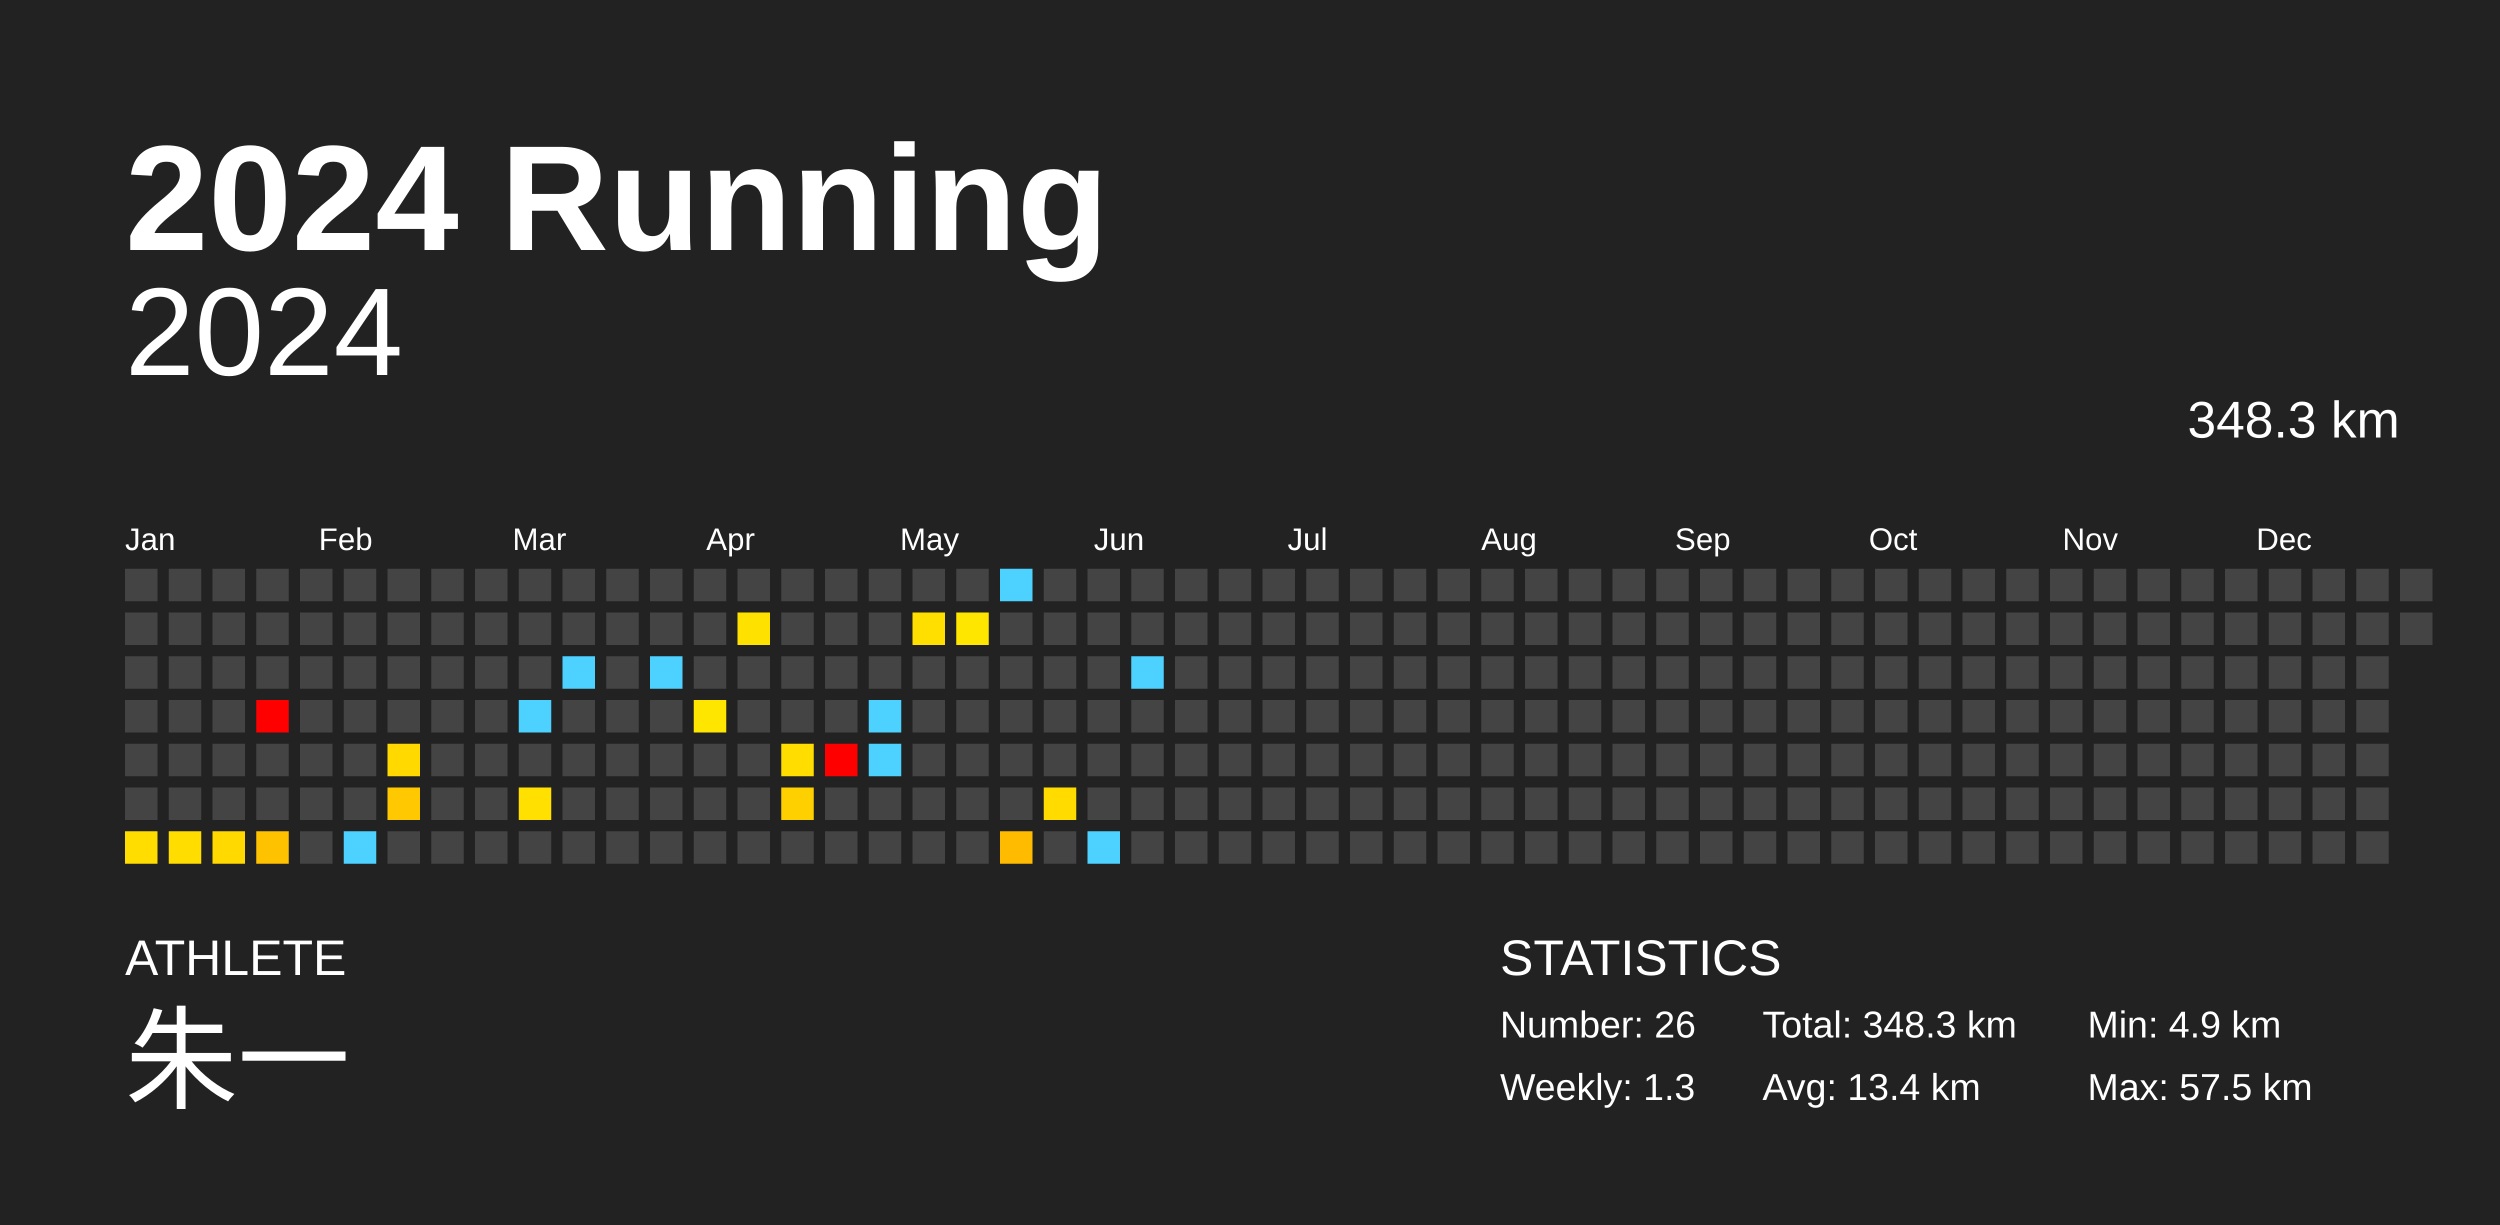
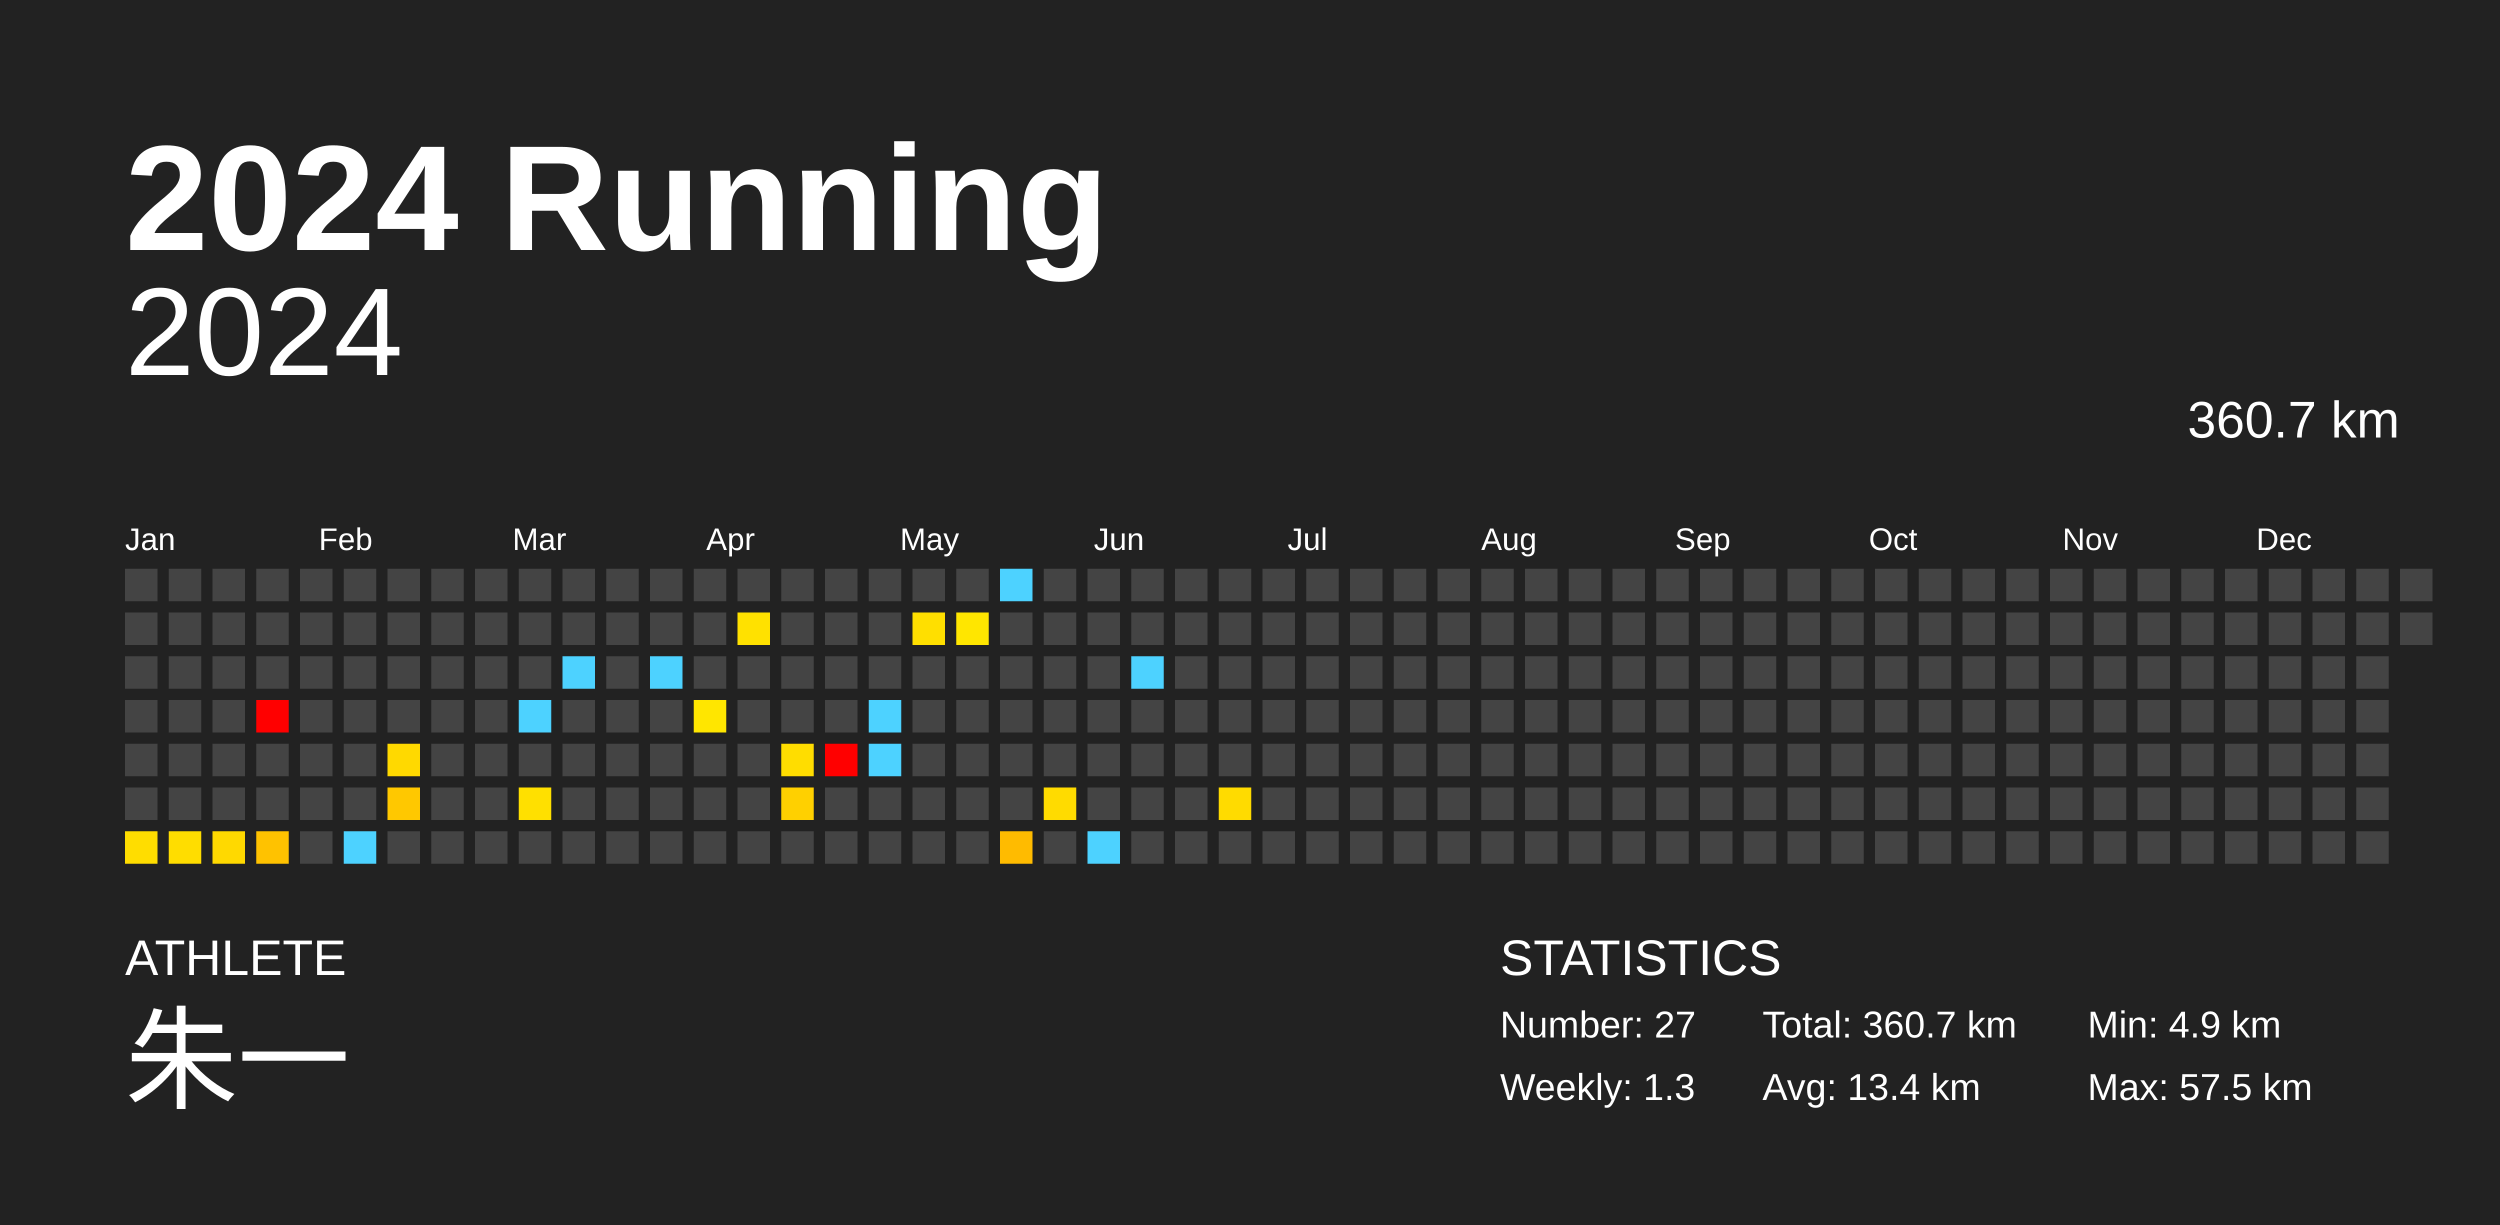
<svg xmlns="http://www.w3.org/2000/svg" baseProfile="full" height="98mm" version="1.1" viewBox="0,0,200,98" width="200mm">
  <defs />
  <rect fill="#222222" height="98" width="200" x="0" y="0" />
  <text fill="#FFFFFF" style="font-size:12px; font-family:Arial; font-weight:bold;" x="10" y="20">2024 Running</text>
  <text fill="#FFFFFF" style="font-size:4px; font-family:Arial" x="10" y="78">ATHLETE</text>
  <text fill="#FFFFFF" style="font-size:9px; font-family:Arial" x="10" y="88">朱一</text>
  <text fill="#FFFFFF" style="font-size:4px; font-family:Arial" x="120" y="78">STATISTICS</text>
-   <text fill="#FFFFFF" style="font-size:3px; font-family:Arial" x="120" y="83">Number: 26</text>
+   <text fill="#FFFFFF" style="font-size:3px; font-family:Arial" x="120" y="83">Number: 27</text>
  <text fill="#FFFFFF" style="font-size:3px; font-family:Arial" x="120" y="88">Weekly: 1.3</text>
-   <text fill="#FFFFFF" style="font-size:3px; font-family:Arial" x="141" y="83">Total: 348.3 km</text>
+   <text fill="#FFFFFF" style="font-size:3px; font-family:Arial" x="141" y="83">Total: 360.7 km</text>
  <text fill="#FFFFFF" style="font-size:3px; font-family:Arial" x="141" y="88">Avg: 13.4 km</text>
  <text fill="#FFFFFF" style="font-size:3px; font-family:Arial" x="167" y="83">Min: 4.9 km</text>
  <text fill="#FFFFFF" style="font-size:3px; font-family:Arial" x="167" y="88">Max: 57.5 km</text>
  <text alignment-baseline="hanging" fill="#FFFFFF" style="font-size:10.0px; font-family:Arial;" x="10" y="30">2024</text>
-   <text alignment-baseline="hanging" fill="#FFFFFF" style="font-size:4.125px; font-family:Arial;" x="175" y="35">348.3 km</text>
+   <text alignment-baseline="hanging" fill="#FFFFFF" style="font-size:4.125px; font-family:Arial;" x="175" y="35">360.7 km</text>
  <text fill="#FFFFFF" style="font-size:2.5px; font-family:Arial" x="10.0" y="44">Jan</text>
  <text fill="#FFFFFF" style="font-size:2.5px; font-family:Arial" x="25.5" y="44">Feb</text>
  <text fill="#FFFFFF" style="font-size:2.5px; font-family:Arial" x="41.0" y="44">Mar</text>
  <text fill="#FFFFFF" style="font-size:2.5px; font-family:Arial" x="56.5" y="44">Apr</text>
  <text fill="#FFFFFF" style="font-size:2.5px; font-family:Arial" x="72.0" y="44">May</text>
  <text fill="#FFFFFF" style="font-size:2.5px; font-family:Arial" x="87.5" y="44">Jun</text>
  <text fill="#FFFFFF" style="font-size:2.5px; font-family:Arial" x="103.0" y="44">Jul</text>
  <text fill="#FFFFFF" style="font-size:2.5px; font-family:Arial" x="118.5" y="44">Aug</text>
  <text fill="#FFFFFF" style="font-size:2.5px; font-family:Arial" x="134.0" y="44">Sep</text>
  <text fill="#FFFFFF" style="font-size:2.5px; font-family:Arial" x="149.5" y="44">Oct</text>
  <text fill="#FFFFFF" style="font-size:2.5px; font-family:Arial" x="165.0" y="44">Nov</text>
  <text fill="#FFFFFF" style="font-size:2.5px; font-family:Arial" x="180.5" y="44">Dec</text>
  <rect fill="#444444" height="2.6" width="2.6" x="10.0" y="45.5" />
  <rect fill="#444444" height="2.6" width="2.6" x="10.0" y="49.0" />
  <rect fill="#444444" height="2.6" width="2.6" x="10.0" y="52.5" />
  <rect fill="#444444" height="2.6" width="2.6" x="10.0" y="56.0" />
  <rect fill="#444444" height="2.6" width="2.6" x="10.0" y="59.5" />
  <rect fill="#444444" height="2.6" width="2.6" x="10.0" y="63.0" />
  <rect fill="#ffdd00" height="2.6" width="2.6" x="10.0" y="66.5" />
  <rect fill="#444444" height="2.6" width="2.6" x="13.5" y="45.5" />
  <rect fill="#444444" height="2.6" width="2.6" x="13.5" y="49.0" />
  <rect fill="#444444" height="2.6" width="2.6" x="13.5" y="52.5" />
  <rect fill="#444444" height="2.6" width="2.6" x="13.5" y="56.0" />
  <rect fill="#444444" height="2.6" width="2.6" x="13.5" y="59.5" />
  <rect fill="#444444" height="2.6" width="2.6" x="13.5" y="63.0" />
  <rect fill="#ffdd00" height="2.6" width="2.6" x="13.5" y="66.5" />
  <rect fill="#444444" height="2.6" width="2.6" x="17.0" y="45.5" />
  <rect fill="#444444" height="2.6" width="2.6" x="17.0" y="49.0" />
  <rect fill="#444444" height="2.6" width="2.6" x="17.0" y="52.5" />
  <rect fill="#444444" height="2.6" width="2.6" x="17.0" y="56.0" />
  <rect fill="#444444" height="2.6" width="2.6" x="17.0" y="59.5" />
  <rect fill="#444444" height="2.6" width="2.6" x="17.0" y="63.0" />
  <rect fill="#ffd900" height="2.6" width="2.6" x="17.0" y="66.5" />
  <rect fill="#444444" height="2.6" width="2.6" x="20.5" y="45.5" />
  <rect fill="#444444" height="2.6" width="2.6" x="20.5" y="49.0" />
  <rect fill="#444444" height="2.6" width="2.6" x="20.5" y="52.5" />
  <rect fill="red" height="2.6" width="2.6" x="20.5" y="56.0" />
  <rect fill="#444444" height="2.6" width="2.6" x="20.5" y="59.5" />
  <rect fill="#444444" height="2.6" width="2.6" x="20.5" y="63.0" />
  <rect fill="#ffc200" height="2.6" width="2.6" x="20.5" y="66.5" />
  <rect fill="#444444" height="2.6" width="2.6" x="24.0" y="45.5" />
  <rect fill="#444444" height="2.6" width="2.6" x="24.0" y="49.0" />
  <rect fill="#444444" height="2.6" width="2.6" x="24.0" y="52.5" />
  <rect fill="#444444" height="2.6" width="2.6" x="24.0" y="56.0" />
  <rect fill="#444444" height="2.6" width="2.6" x="24.0" y="59.5" />
  <rect fill="#444444" height="2.6" width="2.6" x="24.0" y="63.0" />
  <rect fill="#444444" height="2.6" width="2.6" x="24.0" y="66.5" />
  <rect fill="#444444" height="2.6" width="2.6" x="27.5" y="45.5" />
  <rect fill="#444444" height="2.6" width="2.6" x="27.5" y="49.0" />
  <rect fill="#444444" height="2.6" width="2.6" x="27.5" y="52.5" />
  <rect fill="#444444" height="2.6" width="2.6" x="27.5" y="56.0" />
  <rect fill="#444444" height="2.6" width="2.6" x="27.5" y="59.5" />
  <rect fill="#444444" height="2.6" width="2.6" x="27.5" y="63.0" />
  <rect fill="#4dd2ff" height="2.6" width="2.6" x="27.5" y="66.5" />
  <rect fill="#444444" height="2.6" width="2.6" x="31.0" y="45.5" />
  <rect fill="#444444" height="2.6" width="2.6" x="31.0" y="49.0" />
  <rect fill="#444444" height="2.6" width="2.6" x="31.0" y="52.5" />
  <rect fill="#444444" height="2.6" width="2.6" x="31.0" y="56.0" />
  <rect fill="#ffd900" height="2.6" width="2.6" x="31.0" y="59.5" />
  <rect fill="#ffc800" height="2.6" width="2.6" x="31.0" y="63.0" />
  <rect fill="#444444" height="2.6" width="2.6" x="31.0" y="66.5" />
  <rect fill="#444444" height="2.6" width="2.6" x="34.5" y="45.5" />
  <rect fill="#444444" height="2.6" width="2.6" x="34.5" y="49.0" />
  <rect fill="#444444" height="2.6" width="2.6" x="34.5" y="52.5" />
  <rect fill="#444444" height="2.6" width="2.6" x="34.5" y="56.0" />
  <rect fill="#444444" height="2.6" width="2.6" x="34.5" y="59.5" />
  <rect fill="#444444" height="2.6" width="2.6" x="34.5" y="63.0" />
  <rect fill="#444444" height="2.6" width="2.6" x="34.5" y="66.5" />
  <rect fill="#444444" height="2.6" width="2.6" x="38.0" y="45.5" />
  <rect fill="#444444" height="2.6" width="2.6" x="38.0" y="49.0" />
  <rect fill="#444444" height="2.6" width="2.6" x="38.0" y="52.5" />
  <rect fill="#444444" height="2.6" width="2.6" x="38.0" y="56.0" />
  <rect fill="#444444" height="2.6" width="2.6" x="38.0" y="59.5" />
  <rect fill="#444444" height="2.6" width="2.6" x="38.0" y="63.0" />
  <rect fill="#444444" height="2.6" width="2.6" x="38.0" y="66.5" />
  <rect fill="#444444" height="2.6" width="2.6" x="41.5" y="45.5" />
  <rect fill="#444444" height="2.6" width="2.6" x="41.5" y="49.0" />
  <rect fill="#444444" height="2.6" width="2.6" x="41.5" y="52.5" />
  <rect fill="#4dd2ff" height="2.6" width="2.6" x="41.5" y="56.0" />
  <rect fill="#444444" height="2.6" width="2.6" x="41.5" y="59.5" />
  <rect fill="#ffe000" height="2.6" width="2.6" x="41.5" y="63.0" />
  <rect fill="#444444" height="2.6" width="2.6" x="41.5" y="66.5" />
  <rect fill="#444444" height="2.6" width="2.6" x="45.0" y="45.5" />
  <rect fill="#444444" height="2.6" width="2.6" x="45.0" y="49.0" />
  <rect fill="#4dd2ff" height="2.6" width="2.6" x="45.0" y="52.5" />
  <rect fill="#444444" height="2.6" width="2.6" x="45.0" y="56.0" />
  <rect fill="#444444" height="2.6" width="2.6" x="45.0" y="59.5" />
  <rect fill="#444444" height="2.6" width="2.6" x="45.0" y="63.0" />
  <rect fill="#444444" height="2.6" width="2.6" x="45.0" y="66.5" />
  <rect fill="#444444" height="2.6" width="2.6" x="48.5" y="45.5" />
  <rect fill="#444444" height="2.6" width="2.6" x="48.5" y="49.0" />
  <rect fill="#444444" height="2.6" width="2.6" x="48.5" y="52.5" />
  <rect fill="#444444" height="2.6" width="2.6" x="48.5" y="56.0" />
  <rect fill="#444444" height="2.6" width="2.6" x="48.5" y="59.5" />
  <rect fill="#444444" height="2.6" width="2.6" x="48.5" y="63.0" />
  <rect fill="#444444" height="2.6" width="2.6" x="48.5" y="66.5" />
  <rect fill="#444444" height="2.6" width="2.6" x="52.0" y="45.5" />
  <rect fill="#444444" height="2.6" width="2.6" x="52.0" y="49.0" />
  <rect fill="#4dd2ff" height="2.6" width="2.6" x="52.0" y="52.5" />
  <rect fill="#444444" height="2.6" width="2.6" x="52.0" y="56.0" />
  <rect fill="#444444" height="2.6" width="2.6" x="52.0" y="59.5" />
  <rect fill="#444444" height="2.6" width="2.6" x="52.0" y="63.0" />
  <rect fill="#444444" height="2.6" width="2.6" x="52.0" y="66.5" />
  <rect fill="#444444" height="2.6" width="2.6" x="55.5" y="45.5" />
  <rect fill="#444444" height="2.6" width="2.6" x="55.5" y="49.0" />
  <rect fill="#444444" height="2.6" width="2.6" x="55.5" y="52.5" />
  <rect fill="#ffe600" height="2.6" width="2.6" x="55.5" y="56.0" />
  <rect fill="#444444" height="2.6" width="2.6" x="55.5" y="59.5" />
  <rect fill="#444444" height="2.6" width="2.6" x="55.5" y="63.0" />
  <rect fill="#444444" height="2.6" width="2.6" x="55.5" y="66.5" />
  <rect fill="#444444" height="2.6" width="2.6" x="59.0" y="45.5" />
  <rect fill="#ffe100" height="2.6" width="2.6" x="59.0" y="49.0" />
  <rect fill="#444444" height="2.6" width="2.6" x="59.0" y="52.5" />
  <rect fill="#444444" height="2.6" width="2.6" x="59.0" y="56.0" />
  <rect fill="#444444" height="2.6" width="2.6" x="59.0" y="59.5" />
  <rect fill="#444444" height="2.6" width="2.6" x="59.0" y="63.0" />
  <rect fill="#444444" height="2.6" width="2.6" x="59.0" y="66.5" />
  <rect fill="#444444" height="2.6" width="2.6" x="62.5" y="45.5" />
  <rect fill="#444444" height="2.6" width="2.6" x="62.5" y="49.0" />
  <rect fill="#444444" height="2.6" width="2.6" x="62.5" y="52.5" />
  <rect fill="#444444" height="2.6" width="2.6" x="62.5" y="56.0" />
  <rect fill="#ffdd00" height="2.6" width="2.6" x="62.5" y="59.5" />
  <rect fill="#ffd000" height="2.6" width="2.6" x="62.5" y="63.0" />
  <rect fill="#444444" height="2.6" width="2.6" x="62.5" y="66.5" />
  <rect fill="#444444" height="2.6" width="2.6" x="66.0" y="45.5" />
  <rect fill="#444444" height="2.6" width="2.6" x="66.0" y="49.0" />
  <rect fill="#444444" height="2.6" width="2.6" x="66.0" y="52.5" />
  <rect fill="#444444" height="2.6" width="2.6" x="66.0" y="56.0" />
  <rect fill="red" height="2.6" width="2.6" x="66.0" y="59.5" />
  <rect fill="#444444" height="2.6" width="2.6" x="66.0" y="63.0" />
  <rect fill="#444444" height="2.6" width="2.6" x="66.0" y="66.5" />
  <rect fill="#444444" height="2.6" width="2.6" x="69.5" y="45.5" />
  <rect fill="#444444" height="2.6" width="2.6" x="69.5" y="49.0" />
  <rect fill="#444444" height="2.6" width="2.6" x="69.5" y="52.5" />
  <rect fill="#4dd2ff" height="2.6" width="2.6" x="69.5" y="56.0" />
  <rect fill="#4dd2ff" height="2.6" width="2.6" x="69.5" y="59.5" />
  <rect fill="#444444" height="2.6" width="2.6" x="69.5" y="63.0" />
  <rect fill="#444444" height="2.6" width="2.6" x="69.5" y="66.5" />
  <rect fill="#444444" height="2.6" width="2.6" x="73.0" y="45.5" />
  <rect fill="#ffdf00" height="2.6" width="2.6" x="73.0" y="49.0" />
  <rect fill="#444444" height="2.6" width="2.6" x="73.0" y="52.5" />
  <rect fill="#444444" height="2.6" width="2.6" x="73.0" y="56.0" />
  <rect fill="#444444" height="2.6" width="2.6" x="73.0" y="59.5" />
  <rect fill="#444444" height="2.6" width="2.6" x="73.0" y="63.0" />
  <rect fill="#444444" height="2.6" width="2.6" x="73.0" y="66.5" />
  <rect fill="#444444" height="2.6" width="2.6" x="76.5" y="45.5" />
  <rect fill="#ffe600" height="2.6" width="2.6" x="76.5" y="49.0" />
  <rect fill="#444444" height="2.6" width="2.6" x="76.5" y="52.5" />
  <rect fill="#444444" height="2.6" width="2.6" x="76.5" y="56.0" />
  <rect fill="#444444" height="2.6" width="2.6" x="76.5" y="59.5" />
  <rect fill="#444444" height="2.6" width="2.6" x="76.5" y="63.0" />
  <rect fill="#444444" height="2.6" width="2.6" x="76.5" y="66.5" />
  <rect fill="#4dd2ff" height="2.6" width="2.6" x="80.0" y="45.5" />
  <rect fill="#444444" height="2.6" width="2.6" x="80.0" y="49.0" />
  <rect fill="#444444" height="2.6" width="2.6" x="80.0" y="52.5" />
  <rect fill="#444444" height="2.6" width="2.6" x="80.0" y="56.0" />
  <rect fill="#444444" height="2.6" width="2.6" x="80.0" y="59.5" />
  <rect fill="#444444" height="2.6" width="2.6" x="80.0" y="63.0" />
  <rect fill="#ffbb00" height="2.6" width="2.6" x="80.0" y="66.5" />
  <rect fill="#444444" height="2.6" width="2.6" x="83.5" y="45.5" />
  <rect fill="#444444" height="2.6" width="2.6" x="83.5" y="49.0" />
  <rect fill="#444444" height="2.6" width="2.6" x="83.5" y="52.5" />
  <rect fill="#444444" height="2.6" width="2.6" x="83.5" y="56.0" />
  <rect fill="#444444" height="2.6" width="2.6" x="83.5" y="59.5" />
  <rect fill="#ffdb00" height="2.6" width="2.6" x="83.5" y="63.0" />
  <rect fill="#444444" height="2.6" width="2.6" x="83.5" y="66.5" />
  <rect fill="#444444" height="2.6" width="2.6" x="87.0" y="45.5" />
  <rect fill="#444444" height="2.6" width="2.6" x="87.0" y="49.0" />
  <rect fill="#444444" height="2.6" width="2.6" x="87.0" y="52.5" />
  <rect fill="#444444" height="2.6" width="2.6" x="87.0" y="56.0" />
  <rect fill="#444444" height="2.6" width="2.6" x="87.0" y="59.5" />
  <rect fill="#444444" height="2.6" width="2.6" x="87.0" y="63.0" />
  <rect fill="#4dd2ff" height="2.6" width="2.6" x="87.0" y="66.5" />
  <rect fill="#444444" height="2.6" width="2.6" x="90.5" y="45.5" />
  <rect fill="#444444" height="2.6" width="2.6" x="90.5" y="49.0" />
  <rect fill="#4dd2ff" height="2.6" width="2.6" x="90.5" y="52.5" />
  <rect fill="#444444" height="2.6" width="2.6" x="90.5" y="56.0" />
  <rect fill="#444444" height="2.6" width="2.6" x="90.5" y="59.5" />
  <rect fill="#444444" height="2.6" width="2.6" x="90.5" y="63.0" />
  <rect fill="#444444" height="2.6" width="2.6" x="90.5" y="66.5" />
  <rect fill="#444444" height="2.6" width="2.6" x="94.0" y="45.5" />
  <rect fill="#444444" height="2.6" width="2.6" x="94.0" y="49.0" />
  <rect fill="#444444" height="2.6" width="2.6" x="94.0" y="52.5" />
  <rect fill="#444444" height="2.6" width="2.6" x="94.0" y="56.0" />
  <rect fill="#444444" height="2.6" width="2.6" x="94.0" y="59.5" />
  <rect fill="#444444" height="2.6" width="2.6" x="94.0" y="63.0" />
  <rect fill="#444444" height="2.6" width="2.6" x="94.0" y="66.5" />
  <rect fill="#444444" height="2.6" width="2.6" x="97.5" y="45.5" />
  <rect fill="#444444" height="2.6" width="2.6" x="97.5" y="49.0" />
  <rect fill="#444444" height="2.6" width="2.6" x="97.5" y="52.5" />
  <rect fill="#444444" height="2.6" width="2.6" x="97.5" y="56.0" />
  <rect fill="#444444" height="2.6" width="2.6" x="97.5" y="59.5" />
-   <rect fill="#444444" height="2.6" width="2.6" x="97.5" y="63.0" />
+   <rect fill="#ffdb00" height="2.6" width="2.6" x="97.5" y="63.0" />
  <rect fill="#444444" height="2.6" width="2.6" x="97.5" y="66.5" />
  <rect fill="#444444" height="2.6" width="2.6" x="101.0" y="45.5" />
  <rect fill="#444444" height="2.6" width="2.6" x="101.0" y="49.0" />
  <rect fill="#444444" height="2.6" width="2.6" x="101.0" y="52.5" />
  <rect fill="#444444" height="2.6" width="2.6" x="101.0" y="56.0" />
  <rect fill="#444444" height="2.6" width="2.6" x="101.0" y="59.5" />
  <rect fill="#444444" height="2.6" width="2.6" x="101.0" y="63.0" />
  <rect fill="#444444" height="2.6" width="2.6" x="101.0" y="66.5" />
  <rect fill="#444444" height="2.6" width="2.6" x="104.5" y="45.5" />
  <rect fill="#444444" height="2.6" width="2.6" x="104.5" y="49.0" />
  <rect fill="#444444" height="2.6" width="2.6" x="104.5" y="52.5" />
  <rect fill="#444444" height="2.6" width="2.6" x="104.5" y="56.0" />
  <rect fill="#444444" height="2.6" width="2.6" x="104.5" y="59.5" />
  <rect fill="#444444" height="2.6" width="2.6" x="104.5" y="63.0" />
  <rect fill="#444444" height="2.6" width="2.6" x="104.5" y="66.5" />
  <rect fill="#444444" height="2.6" width="2.6" x="108.0" y="45.5" />
  <rect fill="#444444" height="2.6" width="2.6" x="108.0" y="49.0" />
  <rect fill="#444444" height="2.6" width="2.6" x="108.0" y="52.5" />
  <rect fill="#444444" height="2.6" width="2.6" x="108.0" y="56.0" />
  <rect fill="#444444" height="2.6" width="2.6" x="108.0" y="59.5" />
  <rect fill="#444444" height="2.6" width="2.6" x="108.0" y="63.0" />
  <rect fill="#444444" height="2.6" width="2.6" x="108.0" y="66.5" />
  <rect fill="#444444" height="2.6" width="2.6" x="111.5" y="45.5" />
  <rect fill="#444444" height="2.6" width="2.6" x="111.5" y="49.0" />
  <rect fill="#444444" height="2.6" width="2.6" x="111.5" y="52.5" />
  <rect fill="#444444" height="2.6" width="2.6" x="111.5" y="56.0" />
  <rect fill="#444444" height="2.6" width="2.6" x="111.5" y="59.5" />
  <rect fill="#444444" height="2.6" width="2.6" x="111.5" y="63.0" />
  <rect fill="#444444" height="2.6" width="2.6" x="111.5" y="66.5" />
  <rect fill="#444444" height="2.6" width="2.6" x="115.0" y="45.5" />
  <rect fill="#444444" height="2.6" width="2.6" x="115.0" y="49.0" />
  <rect fill="#444444" height="2.6" width="2.6" x="115.0" y="52.5" />
  <rect fill="#444444" height="2.6" width="2.6" x="115.0" y="56.0" />
  <rect fill="#444444" height="2.6" width="2.6" x="115.0" y="59.5" />
  <rect fill="#444444" height="2.6" width="2.6" x="115.0" y="63.0" />
  <rect fill="#444444" height="2.6" width="2.6" x="115.0" y="66.5" />
  <rect fill="#444444" height="2.6" width="2.6" x="118.5" y="45.5" />
  <rect fill="#444444" height="2.6" width="2.6" x="118.5" y="49.0" />
  <rect fill="#444444" height="2.6" width="2.6" x="118.5" y="52.5" />
  <rect fill="#444444" height="2.6" width="2.6" x="118.5" y="56.0" />
  <rect fill="#444444" height="2.6" width="2.6" x="118.5" y="59.5" />
  <rect fill="#444444" height="2.6" width="2.6" x="118.5" y="63.0" />
  <rect fill="#444444" height="2.6" width="2.6" x="118.5" y="66.5" />
  <rect fill="#444444" height="2.6" width="2.6" x="122.0" y="45.5" />
  <rect fill="#444444" height="2.6" width="2.6" x="122.0" y="49.0" />
  <rect fill="#444444" height="2.6" width="2.6" x="122.0" y="52.5" />
  <rect fill="#444444" height="2.6" width="2.6" x="122.0" y="56.0" />
  <rect fill="#444444" height="2.6" width="2.6" x="122.0" y="59.5" />
  <rect fill="#444444" height="2.6" width="2.6" x="122.0" y="63.0" />
  <rect fill="#444444" height="2.6" width="2.6" x="122.0" y="66.5" />
  <rect fill="#444444" height="2.6" width="2.6" x="125.5" y="45.5" />
  <rect fill="#444444" height="2.6" width="2.6" x="125.5" y="49.0" />
  <rect fill="#444444" height="2.6" width="2.6" x="125.5" y="52.5" />
  <rect fill="#444444" height="2.6" width="2.6" x="125.5" y="56.0" />
  <rect fill="#444444" height="2.6" width="2.6" x="125.5" y="59.5" />
  <rect fill="#444444" height="2.6" width="2.6" x="125.5" y="63.0" />
  <rect fill="#444444" height="2.6" width="2.6" x="125.5" y="66.5" />
  <rect fill="#444444" height="2.6" width="2.6" x="129.0" y="45.5" />
  <rect fill="#444444" height="2.6" width="2.6" x="129.0" y="49.0" />
  <rect fill="#444444" height="2.6" width="2.6" x="129.0" y="52.5" />
  <rect fill="#444444" height="2.6" width="2.6" x="129.0" y="56.0" />
  <rect fill="#444444" height="2.6" width="2.6" x="129.0" y="59.5" />
  <rect fill="#444444" height="2.6" width="2.6" x="129.0" y="63.0" />
  <rect fill="#444444" height="2.6" width="2.6" x="129.0" y="66.5" />
  <rect fill="#444444" height="2.6" width="2.6" x="132.5" y="45.5" />
  <rect fill="#444444" height="2.6" width="2.6" x="132.5" y="49.0" />
  <rect fill="#444444" height="2.6" width="2.6" x="132.5" y="52.5" />
  <rect fill="#444444" height="2.6" width="2.6" x="132.5" y="56.0" />
  <rect fill="#444444" height="2.6" width="2.6" x="132.5" y="59.5" />
  <rect fill="#444444" height="2.6" width="2.6" x="132.5" y="63.0" />
  <rect fill="#444444" height="2.6" width="2.6" x="132.5" y="66.5" />
  <rect fill="#444444" height="2.6" width="2.6" x="136.0" y="45.5" />
  <rect fill="#444444" height="2.6" width="2.6" x="136.0" y="49.0" />
  <rect fill="#444444" height="2.6" width="2.6" x="136.0" y="52.5" />
  <rect fill="#444444" height="2.6" width="2.6" x="136.0" y="56.0" />
  <rect fill="#444444" height="2.6" width="2.6" x="136.0" y="59.5" />
  <rect fill="#444444" height="2.6" width="2.6" x="136.0" y="63.0" />
  <rect fill="#444444" height="2.6" width="2.6" x="136.0" y="66.5" />
  <rect fill="#444444" height="2.6" width="2.6" x="139.5" y="45.5" />
  <rect fill="#444444" height="2.6" width="2.6" x="139.5" y="49.0" />
  <rect fill="#444444" height="2.6" width="2.6" x="139.5" y="52.5" />
  <rect fill="#444444" height="2.6" width="2.6" x="139.5" y="56.0" />
  <rect fill="#444444" height="2.6" width="2.6" x="139.5" y="59.5" />
  <rect fill="#444444" height="2.6" width="2.6" x="139.5" y="63.0" />
  <rect fill="#444444" height="2.6" width="2.6" x="139.5" y="66.5" />
  <rect fill="#444444" height="2.6" width="2.6" x="143.0" y="45.5" />
  <rect fill="#444444" height="2.6" width="2.6" x="143.0" y="49.0" />
  <rect fill="#444444" height="2.6" width="2.6" x="143.0" y="52.5" />
  <rect fill="#444444" height="2.6" width="2.6" x="143.0" y="56.0" />
  <rect fill="#444444" height="2.6" width="2.6" x="143.0" y="59.5" />
  <rect fill="#444444" height="2.6" width="2.6" x="143.0" y="63.0" />
  <rect fill="#444444" height="2.6" width="2.6" x="143.0" y="66.5" />
  <rect fill="#444444" height="2.6" width="2.6" x="146.5" y="45.5" />
  <rect fill="#444444" height="2.6" width="2.6" x="146.5" y="49.0" />
  <rect fill="#444444" height="2.6" width="2.6" x="146.5" y="52.5" />
  <rect fill="#444444" height="2.6" width="2.6" x="146.5" y="56.0" />
  <rect fill="#444444" height="2.6" width="2.6" x="146.5" y="59.5" />
  <rect fill="#444444" height="2.6" width="2.6" x="146.5" y="63.0" />
  <rect fill="#444444" height="2.6" width="2.6" x="146.5" y="66.5" />
  <rect fill="#444444" height="2.6" width="2.6" x="150.0" y="45.5" />
  <rect fill="#444444" height="2.6" width="2.6" x="150.0" y="49.0" />
  <rect fill="#444444" height="2.6" width="2.6" x="150.0" y="52.5" />
  <rect fill="#444444" height="2.6" width="2.6" x="150.0" y="56.0" />
  <rect fill="#444444" height="2.6" width="2.6" x="150.0" y="59.5" />
  <rect fill="#444444" height="2.6" width="2.6" x="150.0" y="63.0" />
  <rect fill="#444444" height="2.6" width="2.6" x="150.0" y="66.5" />
  <rect fill="#444444" height="2.6" width="2.6" x="153.5" y="45.5" />
  <rect fill="#444444" height="2.6" width="2.6" x="153.5" y="49.0" />
  <rect fill="#444444" height="2.6" width="2.6" x="153.5" y="52.5" />
  <rect fill="#444444" height="2.6" width="2.6" x="153.5" y="56.0" />
  <rect fill="#444444" height="2.6" width="2.6" x="153.5" y="59.5" />
  <rect fill="#444444" height="2.6" width="2.6" x="153.5" y="63.0" />
  <rect fill="#444444" height="2.6" width="2.6" x="153.5" y="66.5" />
  <rect fill="#444444" height="2.6" width="2.6" x="157.0" y="45.5" />
  <rect fill="#444444" height="2.6" width="2.6" x="157.0" y="49.0" />
  <rect fill="#444444" height="2.6" width="2.6" x="157.0" y="52.5" />
  <rect fill="#444444" height="2.6" width="2.6" x="157.0" y="56.0" />
  <rect fill="#444444" height="2.6" width="2.6" x="157.0" y="59.5" />
  <rect fill="#444444" height="2.6" width="2.6" x="157.0" y="63.0" />
  <rect fill="#444444" height="2.6" width="2.6" x="157.0" y="66.5" />
  <rect fill="#444444" height="2.6" width="2.6" x="160.5" y="45.5" />
  <rect fill="#444444" height="2.6" width="2.6" x="160.5" y="49.0" />
  <rect fill="#444444" height="2.6" width="2.6" x="160.5" y="52.5" />
  <rect fill="#444444" height="2.6" width="2.6" x="160.5" y="56.0" />
  <rect fill="#444444" height="2.6" width="2.6" x="160.5" y="59.5" />
  <rect fill="#444444" height="2.6" width="2.6" x="160.5" y="63.0" />
  <rect fill="#444444" height="2.6" width="2.6" x="160.5" y="66.5" />
  <rect fill="#444444" height="2.6" width="2.6" x="164.0" y="45.5" />
  <rect fill="#444444" height="2.6" width="2.6" x="164.0" y="49.0" />
  <rect fill="#444444" height="2.6" width="2.6" x="164.0" y="52.5" />
  <rect fill="#444444" height="2.6" width="2.6" x="164.0" y="56.0" />
  <rect fill="#444444" height="2.6" width="2.6" x="164.0" y="59.5" />
  <rect fill="#444444" height="2.6" width="2.6" x="164.0" y="63.0" />
  <rect fill="#444444" height="2.6" width="2.6" x="164.0" y="66.5" />
  <rect fill="#444444" height="2.6" width="2.6" x="167.5" y="45.5" />
  <rect fill="#444444" height="2.6" width="2.6" x="167.5" y="49.0" />
  <rect fill="#444444" height="2.6" width="2.6" x="167.5" y="52.5" />
  <rect fill="#444444" height="2.6" width="2.6" x="167.5" y="56.0" />
  <rect fill="#444444" height="2.6" width="2.6" x="167.5" y="59.5" />
  <rect fill="#444444" height="2.6" width="2.6" x="167.5" y="63.0" />
  <rect fill="#444444" height="2.6" width="2.6" x="167.5" y="66.5" />
  <rect fill="#444444" height="2.6" width="2.6" x="171.0" y="45.5" />
  <rect fill="#444444" height="2.6" width="2.6" x="171.0" y="49.0" />
  <rect fill="#444444" height="2.6" width="2.6" x="171.0" y="52.5" />
  <rect fill="#444444" height="2.6" width="2.6" x="171.0" y="56.0" />
  <rect fill="#444444" height="2.6" width="2.6" x="171.0" y="59.5" />
  <rect fill="#444444" height="2.6" width="2.6" x="171.0" y="63.0" />
  <rect fill="#444444" height="2.6" width="2.6" x="171.0" y="66.5" />
  <rect fill="#444444" height="2.6" width="2.6" x="174.5" y="45.5" />
  <rect fill="#444444" height="2.6" width="2.6" x="174.5" y="49.0" />
  <rect fill="#444444" height="2.6" width="2.6" x="174.5" y="52.5" />
  <rect fill="#444444" height="2.6" width="2.6" x="174.5" y="56.0" />
  <rect fill="#444444" height="2.6" width="2.6" x="174.5" y="59.5" />
  <rect fill="#444444" height="2.6" width="2.6" x="174.5" y="63.0" />
  <rect fill="#444444" height="2.6" width="2.6" x="174.5" y="66.5" />
  <rect fill="#444444" height="2.6" width="2.6" x="178.0" y="45.5" />
  <rect fill="#444444" height="2.6" width="2.6" x="178.0" y="49.0" />
  <rect fill="#444444" height="2.6" width="2.6" x="178.0" y="52.5" />
  <rect fill="#444444" height="2.6" width="2.6" x="178.0" y="56.0" />
  <rect fill="#444444" height="2.6" width="2.6" x="178.0" y="59.5" />
  <rect fill="#444444" height="2.6" width="2.6" x="178.0" y="63.0" />
  <rect fill="#444444" height="2.6" width="2.6" x="178.0" y="66.5" />
  <rect fill="#444444" height="2.6" width="2.6" x="181.5" y="45.5" />
  <rect fill="#444444" height="2.6" width="2.6" x="181.5" y="49.0" />
  <rect fill="#444444" height="2.6" width="2.6" x="181.5" y="52.5" />
  <rect fill="#444444" height="2.6" width="2.6" x="181.5" y="56.0" />
  <rect fill="#444444" height="2.6" width="2.6" x="181.5" y="59.5" />
  <rect fill="#444444" height="2.6" width="2.6" x="181.5" y="63.0" />
  <rect fill="#444444" height="2.6" width="2.6" x="181.5" y="66.5" />
  <rect fill="#444444" height="2.6" width="2.6" x="185.0" y="45.5" />
  <rect fill="#444444" height="2.6" width="2.6" x="185.0" y="49.0" />
  <rect fill="#444444" height="2.6" width="2.6" x="185.0" y="52.5" />
  <rect fill="#444444" height="2.6" width="2.6" x="185.0" y="56.0" />
  <rect fill="#444444" height="2.6" width="2.6" x="185.0" y="59.5" />
  <rect fill="#444444" height="2.6" width="2.6" x="185.0" y="63.0" />
  <rect fill="#444444" height="2.6" width="2.6" x="185.0" y="66.5" />
  <rect fill="#444444" height="2.6" width="2.6" x="188.5" y="45.5" />
  <rect fill="#444444" height="2.6" width="2.6" x="188.5" y="49.0" />
  <rect fill="#444444" height="2.6" width="2.6" x="188.5" y="52.5" />
  <rect fill="#444444" height="2.6" width="2.6" x="188.5" y="56.0" />
  <rect fill="#444444" height="2.6" width="2.6" x="188.5" y="59.5" />
  <rect fill="#444444" height="2.6" width="2.6" x="188.5" y="63.0" />
  <rect fill="#444444" height="2.6" width="2.6" x="188.5" y="66.5" />
  <rect fill="#444444" height="2.6" width="2.6" x="192.0" y="45.5" />
  <rect fill="#444444" height="2.6" width="2.6" x="192.0" y="49.0" />
</svg>
